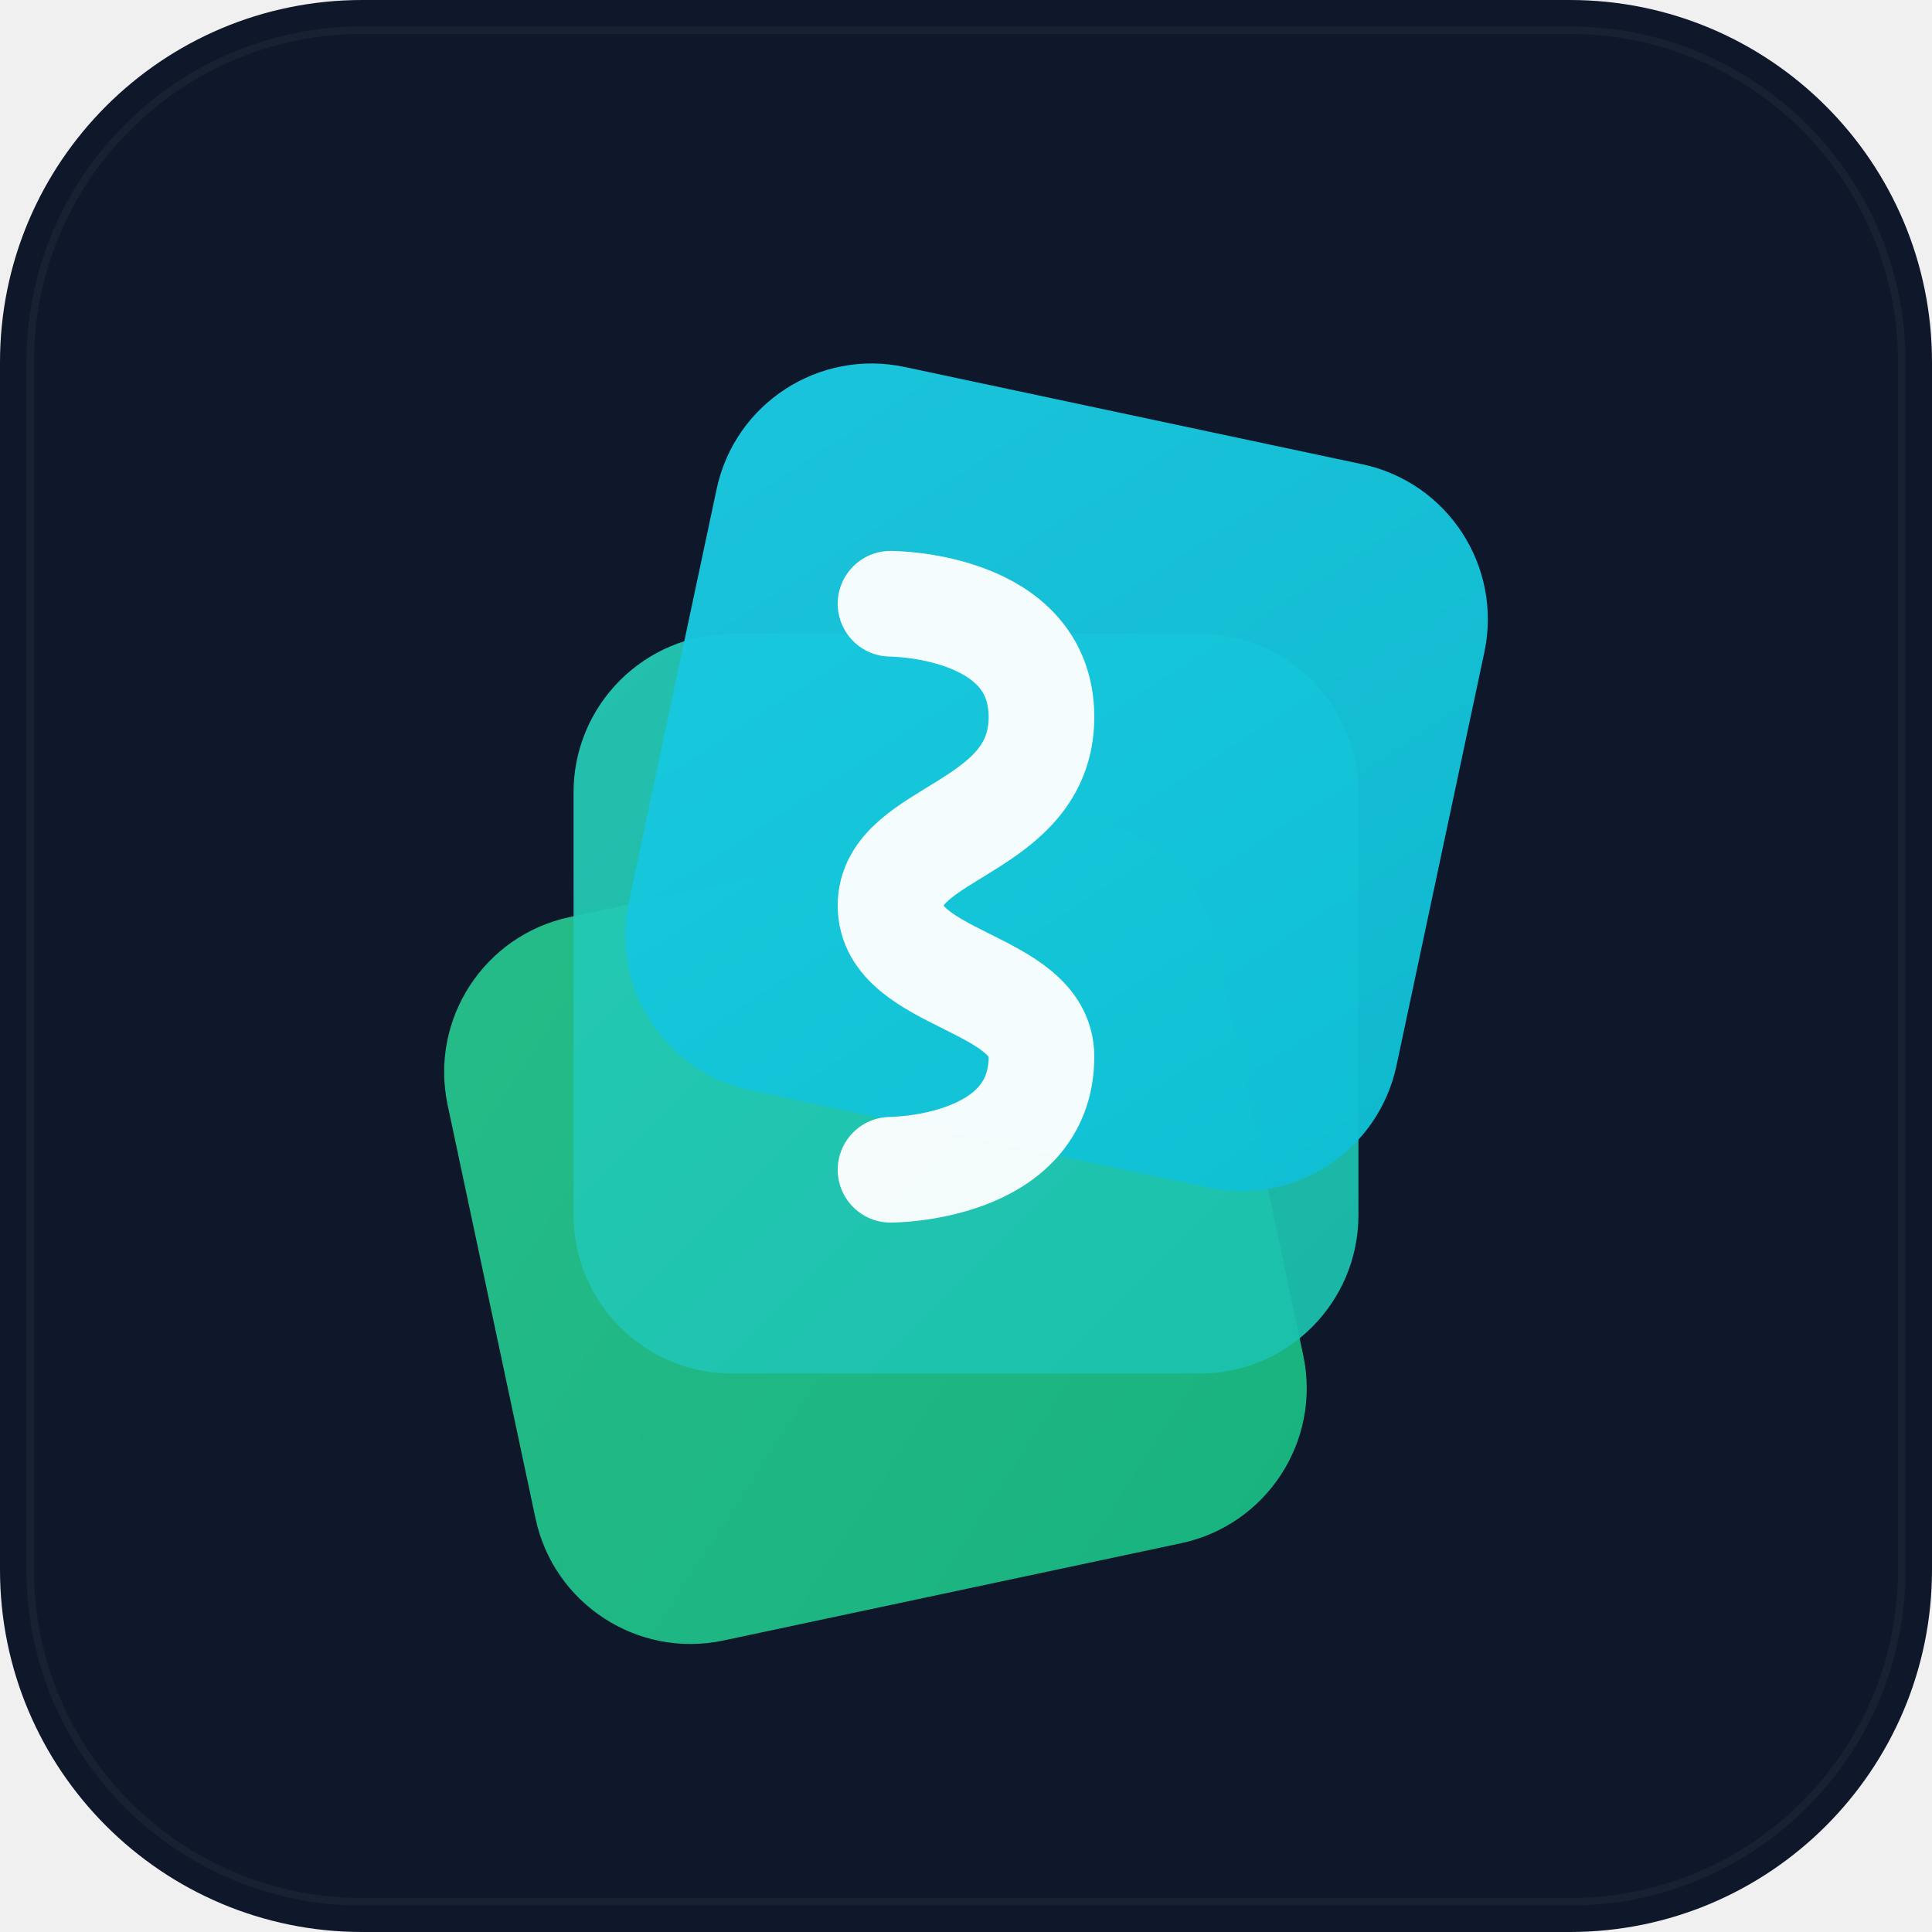
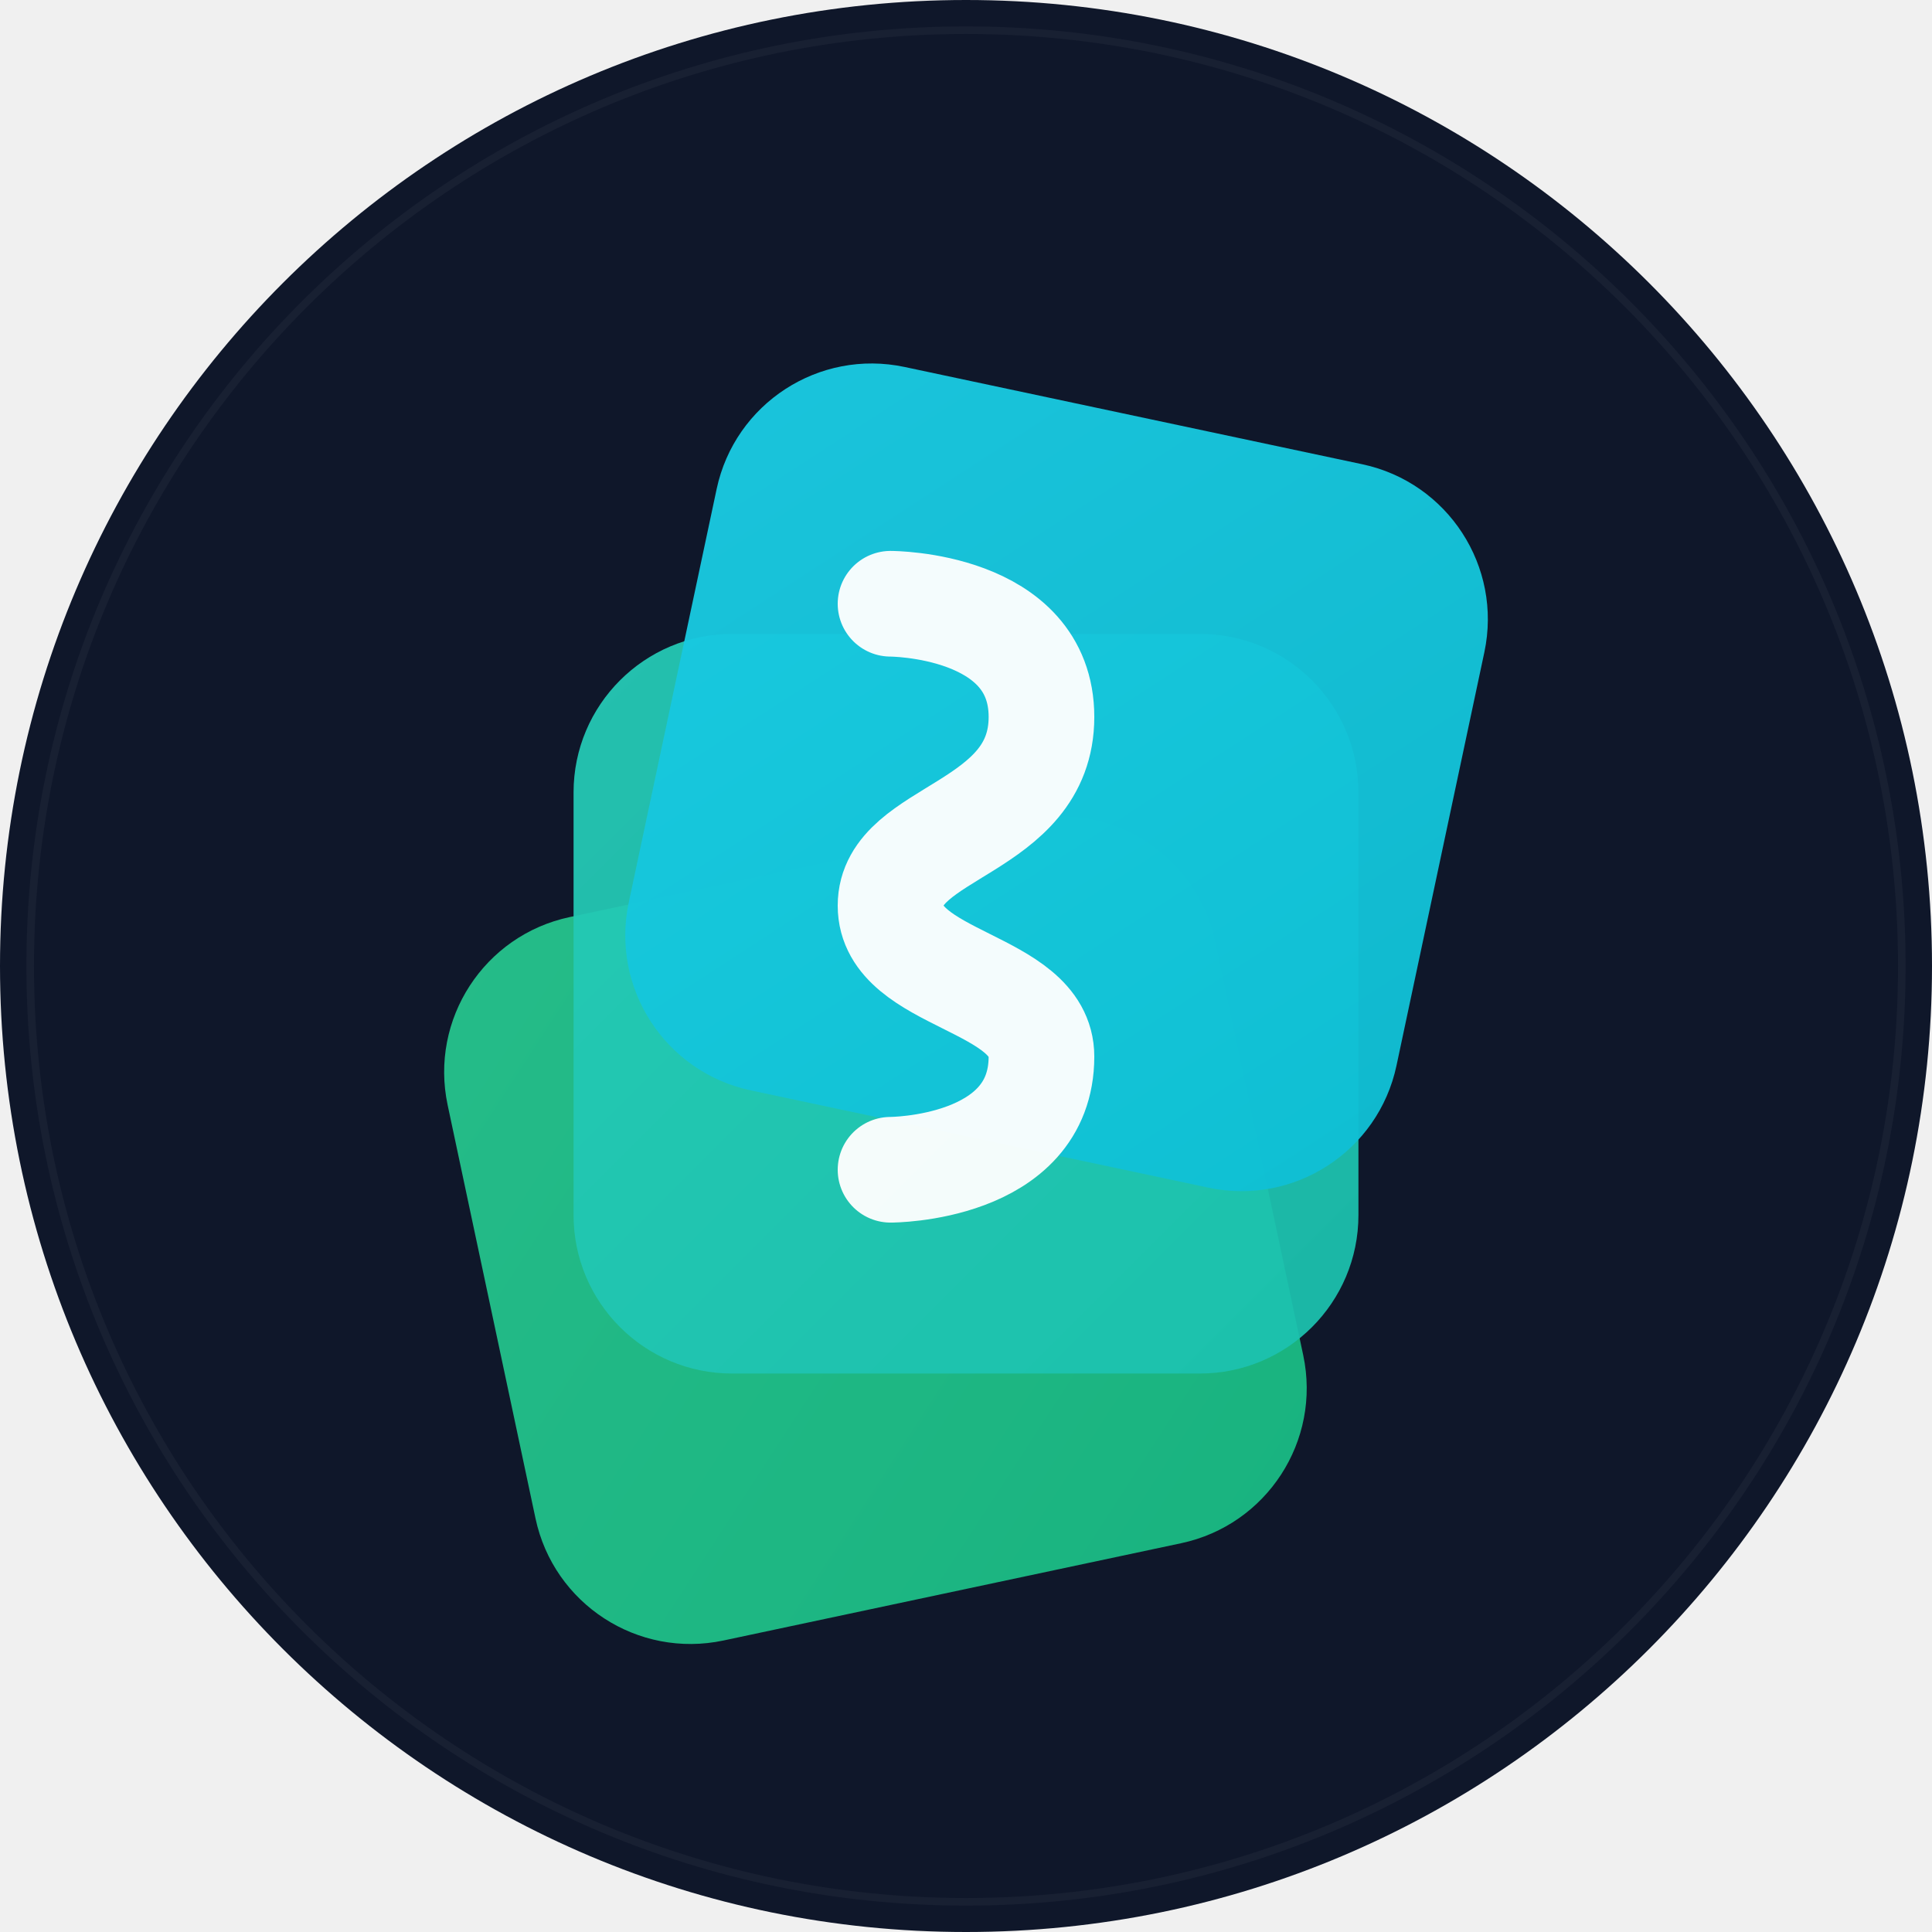
<svg xmlns="http://www.w3.org/2000/svg" viewBox="0 0 512 512" fill="none">
  <defs>
    <linearGradient id="grad_cyan" x1="0" y1="0" x2="512" y2="512" gradientUnits="userSpaceOnUse">
      <stop offset="0" stop-color="#22D3EE" />
      <stop offset="1" stop-color="#06B6C6" />
    </linearGradient>
    <linearGradient id="grad_teal" x1="0" y1="0" x2="512" y2="512" gradientUnits="userSpaceOnUse">
      <stop offset="0" stop-color="#2DD4BF" />
      <stop offset="1" stop-color="#14B8A6" />
    </linearGradient>
    <linearGradient id="grad_emerald" x1="0" y1="0" x2="512" y2="512" gradientUnits="userSpaceOnUse">
      <stop offset="0" stop-color="#34D399" />
      <stop offset="1" stop-color="#10B981" />
    </linearGradient>
  </defs>
-   <rect width="512" height="512" rx="96" fill="#0f172a" />
-   <rect x="8" y="8" width="496" height="496" rx="88" fill="none" stroke="white" stroke-width="2" opacity="0.04" />
+   <circle cx="256" cy="256" r="256" fill="#0f172a" />
+   <circle cx="256" cy="256" r="248" fill="none" stroke="white" stroke-width="2" opacity="0.04" />
  <rect x="128" y="228" width="208" height="196" rx="42" fill="url(#grad_emerald)" opacity="0.92" transform="rotate(-12 232 326)" />
  <rect x="152" y="168" width="208" height="196" rx="42" fill="url(#grad_teal)" opacity="0.94" transform="rotate(0 256 266)" />
  <rect x="176" y="108" width="208" height="196" rx="42" fill="url(#grad_cyan)" opacity="0.96" transform="rotate(12 280 206)" />
  <path d="M236 160 C 236 160, 276 160, 276 190 C 276 220, 236 220, 236 240 C 236 260, 276 260, 276 280 C 276 310, 236 310, 236 310" stroke="white" stroke-width="28" stroke-linecap="round" stroke-linejoin="round" opacity="0.95" />
</svg>
